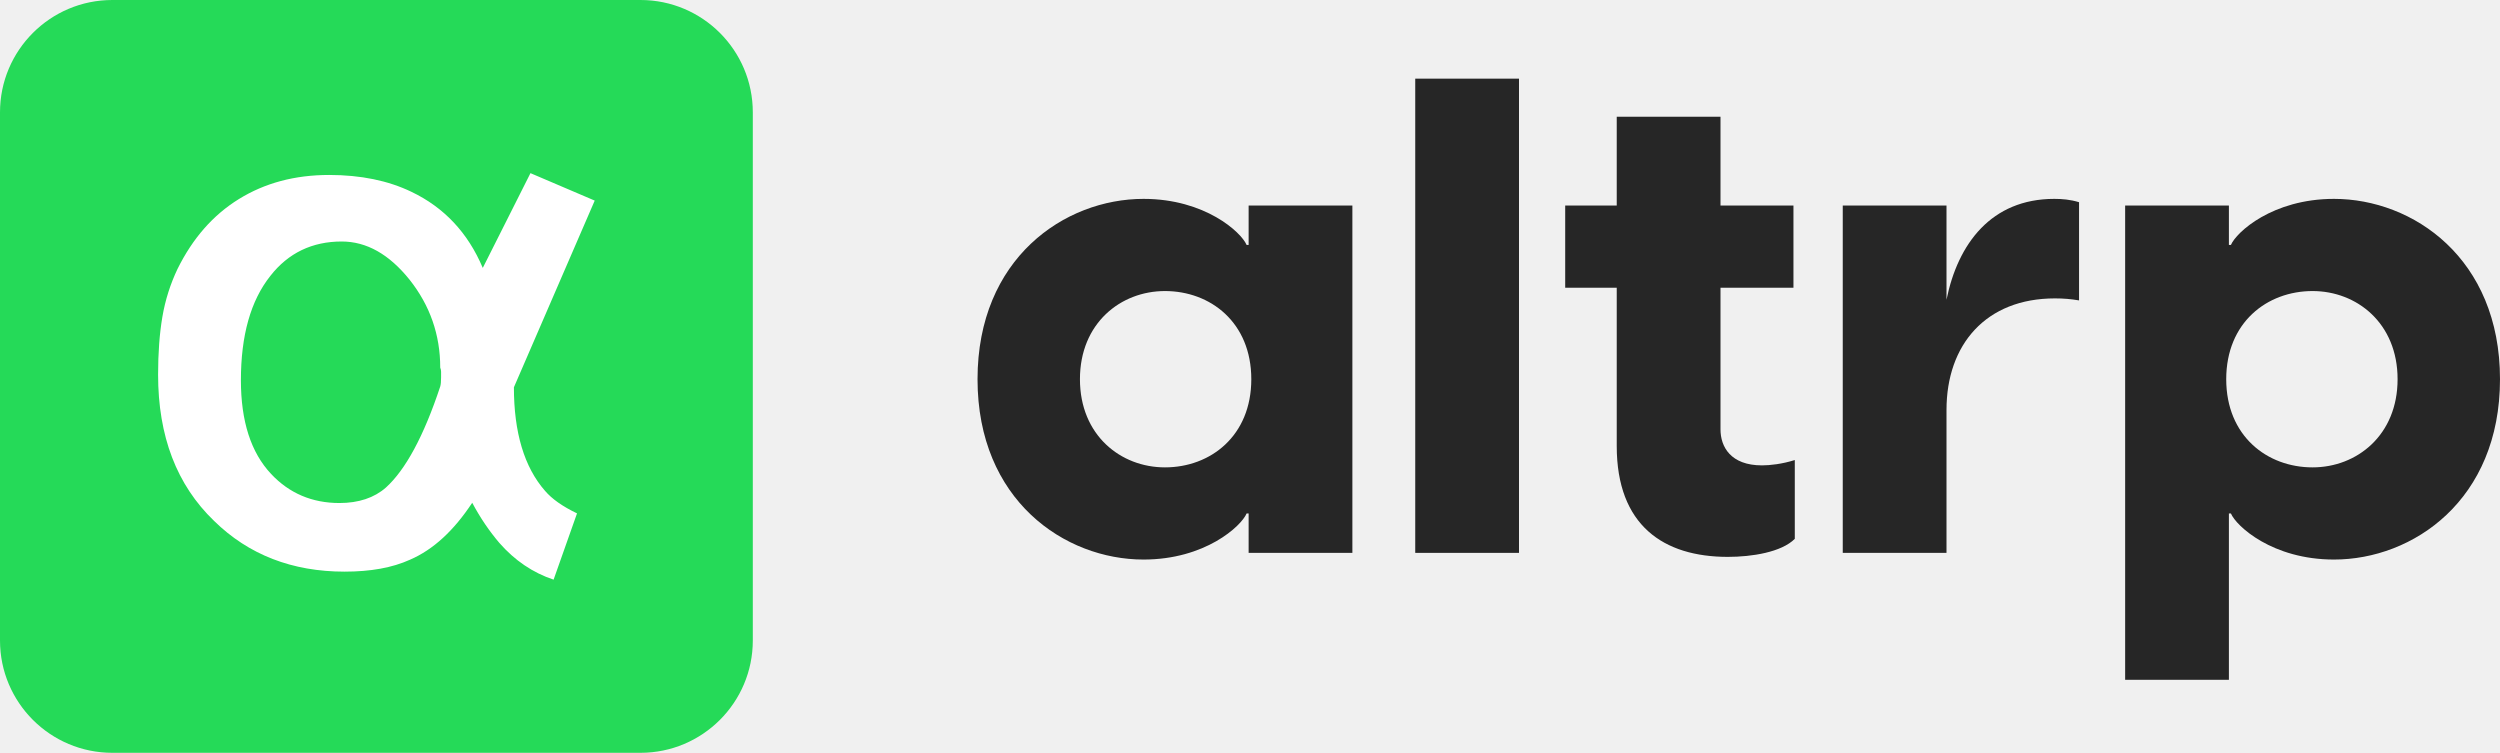
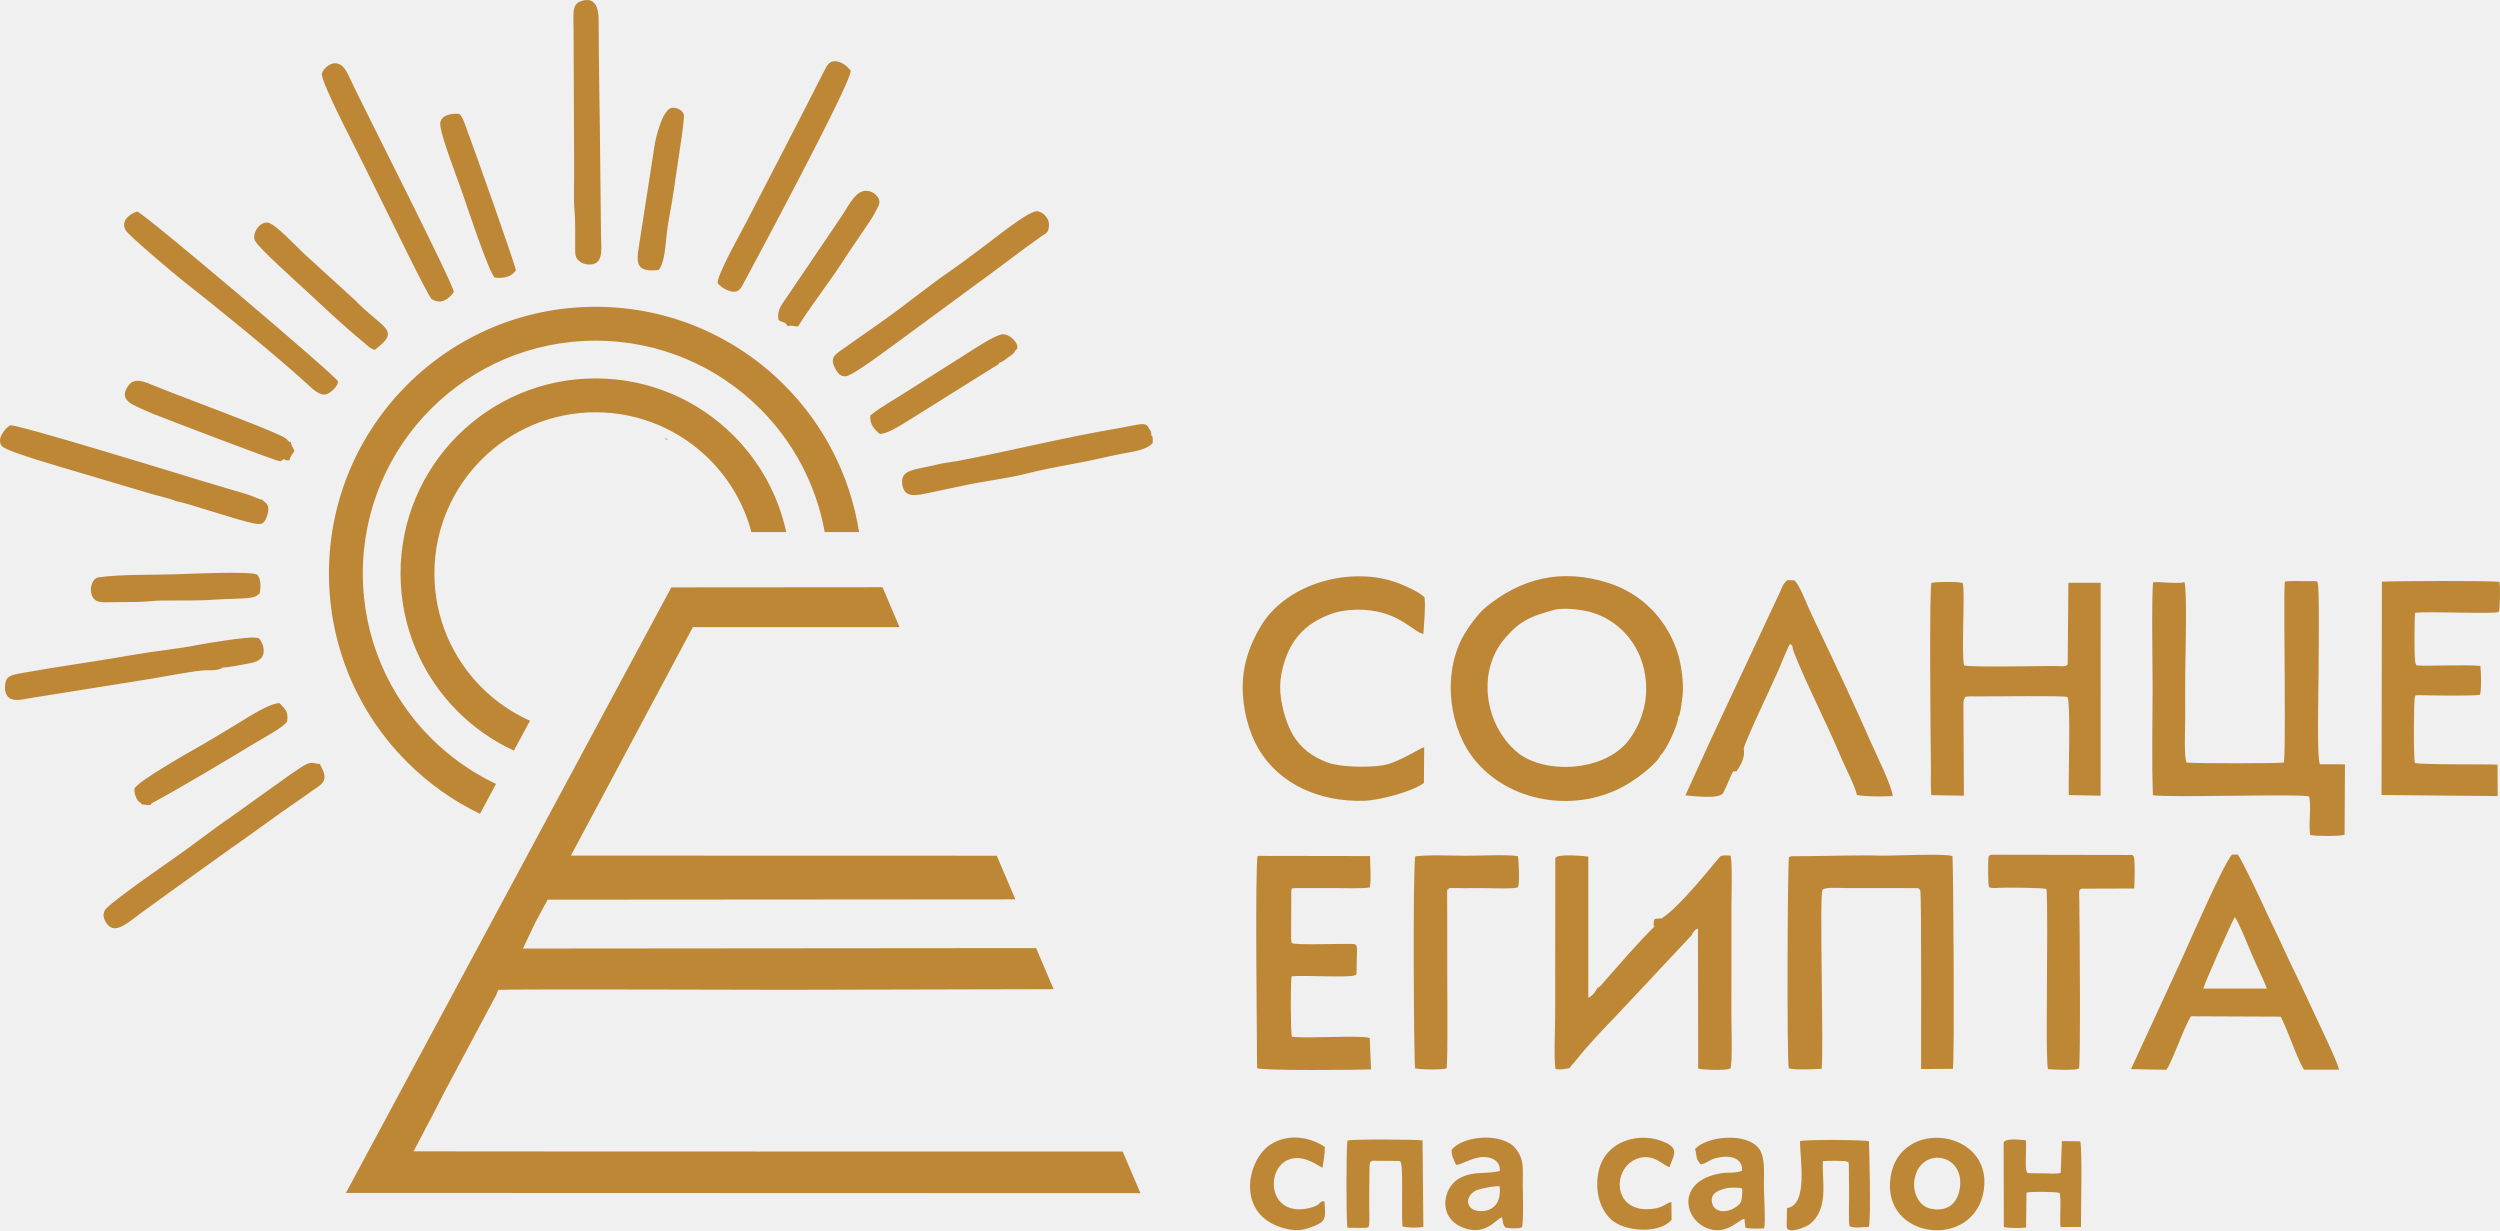
- <svg xmlns="http://www.w3.org/2000/svg" width="445" height="134" viewBox="0 0 445 134" fill="none">
-   <rect width="134" height="134" rx="20" fill="#25DA58" />
-   <path d="M105.86 35.706L91.475 68.936C91.475 76.956 93.305 83.132 97.016 87.372C98.236 88.8 100.116 90.137 102.709 91.382L98.54 103.18C94.83 101.936 91.628 99.77 88.883 96.636C87.154 94.608 85.528 92.257 84.054 89.492C80.801 94.423 77.141 97.834 72.973 99.631C69.821 101.06 65.958 101.752 61.333 101.752C52.031 101.752 44.253 98.756 38.103 92.718C31.444 86.312 28.14 77.647 28.14 66.678C28.14 62.852 28.394 59.396 28.903 56.4C29.411 53.404 30.326 50.547 31.597 47.873C34.291 42.435 37.9 38.287 42.525 35.429C47.151 32.572 52.488 31.143 58.588 31.143C64.23 31.143 69.11 32.157 73.227 34.139C79.022 36.904 83.291 41.421 85.934 47.689L94.423 30.82L105.86 35.706ZM78.361 68.798C78.462 68.475 78.513 67.922 78.513 67.185C78.513 66.77 78.513 66.447 78.513 66.171C78.513 65.94 78.462 65.664 78.361 65.433C78.361 59.58 76.531 54.372 72.922 49.809C69.262 45.246 65.246 42.988 60.824 42.988C55.589 42.988 51.319 45.016 48.117 49.118C44.609 53.542 42.881 59.718 42.881 67.692C42.881 74.974 44.66 80.55 48.269 84.376C51.471 87.787 55.538 89.538 60.418 89.538C63.823 89.538 66.619 88.616 68.703 86.773C72.159 83.638 75.413 77.693 78.361 68.798Z" fill="white" />
-   <path d="M203.549 99.6C214.511 99.6 220.945 93.656 221.898 91.397H222.256V98.411H240.724V36.589H222.256V43.603H221.898C220.945 41.344 214.511 35.4 203.549 35.4C189.489 35.4 174 45.981 174 67.5C174 89.019 189.489 99.6 203.549 99.6ZM192.23 67.5C192.23 57.513 199.498 51.807 207.362 51.807C215.464 51.807 222.732 57.394 222.732 67.5C222.732 77.606 215.464 83.193 207.362 83.193C199.498 83.193 192.23 77.487 192.23 67.5Z" fill="#262626" />
-   <path d="M251.913 98.411H270.381V14H251.913V98.411Z" fill="#262626" />
-   <path d="M307.558 99.124C311.848 99.124 317.09 98.292 319.473 95.914V81.886C317.209 82.599 315.065 82.837 313.635 82.837C308.035 82.837 306.248 79.508 306.248 76.417V51.212H319.235V36.589H306.248V20.777H287.779V36.589H278.605V51.212H287.779V79.389C287.779 93.537 296.12 99.124 307.558 99.124Z" fill="#262626" />
-   <path d="M328.01 98.411H346.478V72.969C346.478 61.318 353.508 53.114 365.78 53.114C367.329 53.114 368.64 53.233 370.07 53.471V35.994C368.521 35.519 367.091 35.4 365.661 35.4C354.461 35.4 348.504 43.366 346.478 53.352V36.589H328.01V98.411Z" fill="#262626" />
-   <path d="M378.276 121H396.744V91.397H397.102C398.055 93.656 404.489 99.6 415.451 99.6C429.511 99.6 445 89.019 445 67.5C445 45.981 429.511 35.4 415.451 35.4C404.489 35.4 398.055 41.344 397.102 43.603H396.744V36.589H378.276V121ZM396.268 67.5C396.268 57.394 403.536 51.807 411.638 51.807C419.502 51.807 426.77 57.513 426.77 67.5C426.77 77.487 419.502 83.193 411.638 83.193C403.536 83.193 396.268 77.606 396.268 67.5Z" fill="#262626" />
+ <svg xmlns="http://www.w3.org/2000/svg" xml:space="preserve" width="121.268mm" height="59.679mm" version="1.1" style="shape-rendering:geometricPrecision; text-rendering:geometricPrecision; image-rendering:optimizeQuality; fill-rule:evenodd; clip-rule:evenodd" viewBox="0 0 9505.21 4677.73">
+   <defs>
+     <style type="text/css">
+    
+     .fil0 {fill:#BD8736}
+    
+   </style>
+   </defs>
+   <g id="Layer_x0020_1">
+     <path class="fil0" d="M1887.05 3782.2l7.5 -18.64c32.53,-3.43 1056.68,-0.19 1087.94,-0.19l1023.4 -2.44 -66.52 -156.2 -1951.17 1.7 46.14 -97.16 47.87 -88.58 1778.3 -1.26 -70.68 -165.95 -1619.23 -0.44 463.58 -868.22 7.01 -0.53c266.72,0 512.05,0.03 778.81,0.03l-64.57 -151.66 -803.04 0.62 -1237.23 2302.27 4.88 0 3015.95 0.96 -67.43 -158.18 -2008.36 -0.34 -687.67 -0.53 78.55 -149.65 39.2 -76.97 196.75 -368.64zm969.86 -1759.25c-28.09,-105.99 -83.83,-200.71 -159.08,-275.95 -110.89,-110.89 -264.1,-179.47 -433.32,-179.47 -169.26,0 -322.43,68.58 -433.33,179.47 -110.93,110.89 -179.5,264.1 -179.5,433.33 0,169.25 68.58,322.46 179.5,433.35 52.65,52.69 114.9,95.81 183.85,126.54l-61.11 113.73c-79.97,-36.94 -152.28,-87.68 -213.83,-149.22 -134.2,-134.19 -217.22,-319.62 -217.22,-524.4 0,-204.78 83.02,-390.18 217.22,-524.38 134.23,-134.19 319.63,-217.22 524.41,-217.22 204.77,0 390.17,83.03 524.37,217.22 98.82,98.79 169.88,225.36 200.49,367l-132.47 0zm278.73 0c-32.56,-181.32 -120.31,-343.51 -245.27,-468.48 -160.18,-160.15 -381.45,-259.22 -625.85,-259.22 -244.41,0 -465.71,99.07 -625.86,259.22 -160.18,160.18 -259.23,381.45 -259.23,625.86 0,244.4 99.04,465.7 259.23,625.85 71.39,71.42 154.94,130.65 247.25,174.38l-61.04 113.61c-103.39,-49.82 -197.04,-116.66 -277.28,-196.91 -183.45,-183.48 -296.93,-436.96 -296.93,-716.93 0,-279.97 113.48,-533.42 296.93,-716.9 183.48,-183.48 436.97,-296.97 716.94,-296.97 279.96,0 533.41,113.49 716.9,296.97 148.39,148.39 250.98,342.58 284.81,559.52l-130.58 0zm-595.18 -351.32l-13.21 -6.76 3.95 5.96 9.26 0.8zm-2022.18 1361.86c6.02,11.58 6.58,13.46 16.08,18 2.1,2.77 0.62,4.01 6.91,7.04l24.32 2.74c14.41,-3.27 5.49,-1.17 10.53,-6.66 102.74,-55 292.96,-168.43 391.53,-228.33 26.36,-16.01 115.15,-63.91 123.98,-83.39 6.58,-42.69 -12.46,-48.73 -28.18,-69.38 -36.05,-1.48 -119.1,52.78 -149.84,71.52 -47.84,29.2 -88.98,53.95 -136.94,82.1 -27.68,16.26 -258.45,144.44 -265.73,172.43 -0.19,14.13 2.53,23.46 7.34,33.95zm270.83 -485.05c17.81,0.03 44.57,0.65 57.41,-10.49 17.16,0.92 83.52,-12.47 106.08,-16.7 37.04,-6.88 58.89,-26.23 46.63,-68.39 -5.55,-12.84 -8.05,-19.23 -16.39,-27.01l-13.05 -1.42c-26.98,-4.84 -188.27,21.85 -224.04,28.89 -75.74,14.93 -152.9,21.35 -226.67,34.44 -144.56,25.68 -301.57,46.75 -446.81,73.11 -14.69,2.69 -37.19,7.47 -45.62,19.6 -7.65,11.04 -10.21,38.36 -5.06,53.36 13.58,39.41 56.54,26.63 95.12,20.15l449.22 -71.85c45.4,-6.79 188.76,-35.74 223.17,-33.7zm5498.2 974.8c4.84,-2.65 4.26,-1.69 5.75,-3.04 -59.95,57.75 -135,145.66 -191.31,209.15 -7.87,8.88 -17.85,23.95 -28.05,26.47 -6.4,12.84 -19.37,31.75 -34.9,37.7l0.09 -536.71c-0.38,-0.1 -120.94,-14.04 -125.47,6.57l-0.56 598.51c0.21,43.23 -5.84,169.99 1.65,203.03 22.64,2.5 32.92,-0.18 52.81,-3.83 6.03,-9.5 16.45,-18.68 25.28,-30.25 36.31,-47.6 102.27,-117.2 144.27,-160.3l295.11 -314.93c4.41,-10.67 11.94,-21.88 23.75,-24.88l0.9 532.26c17.78,4.66 110.02,8.02 122.09,-0.54 9.06,-8.98 4.09,-185.71 4.09,-197.15 -0.01,-68.44 0.13,-136.88 0.24,-205.31 0.13,-68.44 0.03,-136.89 -0.06,-205.32 -0.06,-44.69 4.36,-167.41 -3.05,-201.8 -9.43,-0.31 -30.54,-2.13 -38.32,2.5 -7.45,4.43 -148.34,188.31 -223.57,236.33l-0.01 0c-32.22,3.49 -30.09,-5.34 -30.74,31.54zm-1909.83 -1867.59c0.09,-11.21 -1.92,-19.97 -9.26,-25.87 -6.6,-23.89 -29.57,-17.47 -54.69,-13.24 -20.65,3.46 -42.32,8.64 -61.79,11.88 -203.36,33.74 -410.09,86.35 -611.94,124.53 -19.35,3.68 -42.77,5.77 -62.31,10 -18.39,4.01 -41.29,9.69 -61.29,13.67 -57.96,11.55 -92.58,17.93 -85.46,66.3 7.9,53.43 56.18,40.09 102.74,30.68 37.16,-7.53 82.56,-17.19 121.7,-25.83 82.99,-18.33 171.45,-27.59 249.47,-47.5 82.1,-20.98 159.66,-32.53 244.16,-50.02 40.65,-8.43 80.62,-18.58 120.77,-25.9 44.51,-8.12 86.26,-13.46 112.35,-38.67 0.67,-6.54 1.6,-10.77 0.8,-17.62 -1.54,-13.09 -0.49,-7.84 -5.24,-12.41zm-577.53 -276.63c11.24,-2.16 20.72,-11.29 33.24,-20.25 13.43,-9.59 24.08,-15.77 27.07,-26.57 24.29,-11.51 -11.76,-59.84 -46.01,-61.29 -26.73,-1.11 -118.09,60.71 -151.32,81.76l-214.05 135.15c-44.75,29.48 -95.37,56.08 -140.02,91.61 -2.69,33.85 15.55,53.95 36.48,70.58 31.97,-0.24 92.93,-41.79 121.11,-58.92l305.3 -191.04c4.73,-2.99 9.7,-5.99 14.82,-9.05 10.15,-6.02 7.87,-3.58 13.39,-11.98zm-2720.63 366.63c10.96,6.48 5.53,3.92 20.5,4.81 12.78,-40.59 28.61,-23.4 11.14,-52.81 -4.69,-7.9 -0.24,-5.77 -4.88,-10.13 0,-24.13 3.03,1.58 -7.38,-8.89 -6.94,-3.61 0.86,-5.93 -29.2,-21.2 -59.23,-30.12 -351.5,-138.92 -431.78,-170.39 -25.98,-10.19 -52.49,-21.63 -78.26,-31.14 -35.84,-13.22 -58.09,-12.53 -76.05,17 -20.46,33.64 -2.65,52.75 23.49,66.45 20.43,10.68 53.86,25.46 75.03,33.95 47.07,18.89 471.35,181.82 483.7,180.62l13.7 -8.27zm5510.43 1187.44l12.22 -0.52c1.11,-3.37 35.74,-41.64 27.96,-85.93 1.36,-21.3 113.33,-254.84 131.85,-298.76 7.34,-17.43 37.44,-91.79 44.19,-99.32 14.45,8.58 3.49,3.15 16.18,35.5 45.12,114.9 128.73,277.21 175.89,391.65 12.93,31.42 58.79,121.42 61.88,146.88 40.49,6.91 93.73,6.08 136.35,4.11 -1.51,-35.89 -68.58,-170.71 -86.29,-211.63 -49.39,-114.16 -135.03,-295.83 -188.02,-407.06 -15.59,-32.69 -33.48,-69.16 -47.99,-102.68 -12.87,-29.82 -32.59,-80 -51.26,-98.73l-27.54 -0.99c-19.13,18.91 -16.85,22.46 -28.08,46.57l-264.31 563.94c-16.52,35.59 -31.61,69.35 -47.26,103.49l-47.5 104.44c29.07,2.28 127.68,15.58 143.64,-8.74l16.2 -35c4.41,-10.53 17.25,-41.21 21.88,-47.23zm-276.38 -62.06c18.36,-11.64 69.69,-120.34 67.03,-144.87 2.87,-3.49 2.28,-1.08 4.75,-7.31 0.06,-0.09 2.63,-10.1 2.85,-11.05 1.69,-7.71 2.34,-11.76 3.61,-19.6 8.74,-53.74 9.63,-84.23 1.54,-140.4 -8.33,-58.03 -25.77,-104.63 -52.5,-150.68 -50.98,-87.96 -132.03,-151.29 -226.41,-181.07 -178.45,-56.36 -331.69,-17.57 -466.78,94.13 -28.05,23.21 -68.73,78.37 -88.61,116.76 -75.36,145.46 -48.42,349.22 53.55,468.88 139.76,164.04 403.79,199.41 592.89,74.69 26.52,-17.47 96.11,-68.43 108.09,-99.47zm2000.91 28.37c-11.91,-11.02 -5.64,-143.67 -5.86,-170.18 -0.49,-57.01 -0.24,-114.1 0.06,-171.11 0.24,-54.38 8.06,-316.6 -3.36,-345.43 -15.31,8.95 -92.56,-1.82 -118.67,1.11 -6.64,48.86 -1.83,331.45 -2.07,405.92 -0.46,132.1 -3.33,272.37 1.14,403.73 61.66,10.5 568.04,-6.76 593.75,5 10.09,39.44 -3.64,109.93 4.6,146.26 20.58,4.91 108.85,5.18 130.46,-0.62l1.39 -268.11 -95.37 -0.27c-12.38,-26.92 -4.91,-291.54 -5,-344.16 -0.09,-40.19 4.35,-337.9 -3.92,-346.72 -3.89,-7.47 3.17,-3.06 -9.7,-5.21l-51.47 -0.19c-18.25,0 -45.96,-1.14 -63.03,1.7 -4.08,21.29 -0.74,296.84 -0.74,343.57 0,60.93 2.5,303.61 -2.77,344.34 -15.99,4.04 -342.46,3.8 -369.44,0.38zm-3278.86 1667.71c-23.92,0 -8.15,14.01 -55,25.52 -165.71,40.74 -172.4,-164.72 -68.64,-187.47 55.37,-12.09 105.46,32.32 116.6,34.42 3.39,-28.77 9.29,-47.66 8.65,-79.13 -52.63,-34.75 -135.25,-54.44 -206.02,-9.11 -92,58.92 -135.46,273.18 56.88,320.09 45.62,11.15 72.62,5.06 111.26,-11.11 39.5,-16.58 42.69,-26.3 36.27,-93.21zm1312.29 -129.75c13.36,-40.03 37.59,-67.65 -12.16,-91.69 -98.06,-47.37 -234.38,-10.5 -258.3,111.76 -16.54,84.6 14.57,163.33 69.23,193.95 54.38,30.46 161.17,37.93 209.07,-12.72l-0.77 -68.67c-21.42,5.37 -29.26,18.49 -58.61,24.05 -167.49,31.6 -172.68,-156.14 -67.65,-189.94 60.31,-19.38 95.4,28.21 119.2,33.27zm-3387.78 -3220.67c19.35,12.56 25.77,4.56 33.7,23.02 25.15,-3.95 21.23,1.91 40.74,1.36 37.16,-62.13 127.68,-180.46 171.6,-249.35 28.36,-44.47 56.44,-83.63 85.24,-126.88 15.8,-23.67 27.19,-38.89 40.52,-65.55 5.99,-12.01 15.4,-24.23 10.4,-40.62 -3.39,-11.05 -18.15,-24.72 -26.88,-28.4 -51.88,-21.66 -77.5,32.22 -115.16,91.48l-214.16 316.26c-13.43,19.34 -33.09,43.7 -26.02,78.67zm-470.57 -667.27l-59.69 383.7c-12.32,72.03 -8.65,101.79 73.61,93.52 23.51,-20.37 27.83,-104.14 32.13,-141.94 5.46,-47.77 17.9,-102.25 24.78,-150.67l34.04 -230.03c1.76,-14.01 3.17,-25.96 4.54,-40.03 0.61,-6.64 1.66,-14.17 1.91,-20.74 0.74,-19.63 -20.74,-33.27 -42.62,-33.67 -40.12,-0.74 -66.76,125.06 -68.7,139.87zm-609.09 505.7c37.28,5.34 65.39,-4.44 81.05,-26.67 2.84,-8.58 -160.8,-468.33 -182.13,-524.71 -7.99,-21.14 -18.61,-57.96 -32.4,-70.46 -31.42,-3.89 -72.01,5.31 -73.12,37.34 -1.29,37.38 68.73,217.41 82.54,257.41 19.38,56.26 99.07,298.17 124.07,327.09zm-455.24 275c102.1,-77.68 32.53,-77.28 -76.97,-190.49l-195.06 -177.99c-24.93,-22.75 -107.16,-112.56 -135.4,-115.28 -33.36,-3.21 -60.52,43.86 -47.87,69.29 13.24,26.61 161.23,159.35 188.45,184.5 76.7,70.8 145.83,137.19 227.4,203.92 11.05,9.01 23.08,22.87 39.44,26.05zm-1053.56 865.42c-21.63,7.22 -32.53,42.66 -21.79,68.83 11.98,29.23 39.38,25.55 75.83,25.25 33.12,-0.31 66.17,-0.53 99.29,-1.05 30.77,-0.53 61.51,-5.03 92.31,-5.37 61.76,-0.71 137.4,1.58 197.47,-3.36 25.95,-2.13 117.86,-3.31 140.43,-7.66 21.3,-4.11 20.52,-7.63 32.25,-15.65 4.94,-27.1 5.06,-56.39 -10.1,-72.19 -26.49,-13.12 -255.18,-2.81 -305.21,-1.02 -93.45,3.36 -211.63,-0.84 -300.49,12.22zm7463 2470.05l77.63 -0.8c-0.84,-52.07 5.71,-298.55 -3.03,-325.43l-69.6 -0.81 -4.53 120.9c-18.65,5.21 -46.7,1.39 -67.1,1.63 -11.63,0.13 -22.59,0.16 -34.23,-0.12 -29.07,-0.68 -23.7,0.24 -27.4,-6.15 -8.86,-10.58 0.06,-96.82 -4.17,-119.69 -19.85,-1.29 -66.17,-7.16 -79.69,3.86 -5.28,5.62 -1.69,-6.23 -4.38,8.74l0.78 317.24c17.1,5.13 65.86,4.51 84.6,2.29l1.63 -132.78c15.16,-4.66 113.65,-3.73 124.69,1.08 8.86,7.93 0.46,105.86 4.81,130.03zm-1040.25 -72.54l-1.17 72.69c5.17,26.77 66.42,1.94 83.12,-8.1 81.13,-58.07 49.55,-169.86 54.77,-243.06 10.8,-1.49 90.26,-2.12 91.42,2.17 6.18,4.34 4.27,-6.25 7.1,12.93l0.97 109.78c0.26,24 -2.59,107.19 1.62,122.75 18.4,8.84 51.47,2.63 73.13,2.74 9.6,-20.42 1.29,-320.1 0.6,-325.9 -22.09,-5.78 -240.22,-7.02 -262.16,-0.51 -0.21,60.83 32.49,245.25 -49.41,254.49zm-1670.87 -256.62c-5.18,21.6 -5.43,309.31 -0.24,331.34 13.33,0.62 26.51,0.49 39.84,0.56 6.85,0 13.92,0.19 20.71,0.06 30.31,-0.49 21.52,4.3 22.28,-125.52 0.16,-21.66 0.34,-43.33 0.53,-64.99l0.89 -48.18c2.35,-17.57 0.43,-8.33 5.68,-12.74 2.96,-3.92 -6.29,-1.64 7.9,-3.71l96.05 0.74c14.04,1.58 5.09,-0.06 7.49,4.1 8.31,2.81 6.27,104.23 6.39,117.97 0.44,41.72 -0.99,85.27 1.18,126.73 20,5.83 57.87,5.77 79.72,2.19l-3.15 -329.31c-32.07,-3.3 -267.53,-5.13 -285.27,0.78zm1431.64 183.63c14.81,-4.66 28.15,-4.57 45.74,-4.38 26.49,0.27 24.72,1.11 22.87,27.28 -1.23,17.68 -2.5,28.37 -12.62,37.62 -37.96,34.69 -91.82,32.13 -101.08,-4.91 -10.06,-40.34 27.35,-50 45.09,-55.62zm-110.28 -151.69c7.93,25.71 0.4,38.12 22.41,58.61 17.13,-2.68 28.73,-13.3 43.3,-19.04 42.93,-16.98 115.55,-17.62 113.27,42.56 -17.68,10.77 -55.43,6.45 -77.78,9.97 -180.98,28.42 -144.29,191.85 -36.32,214.87 63.36,13.52 106.79,-42.22 122.9,-41.32l3.83 33.76c13.88,4.57 52.87,3.58 71.32,2.59 5.71,-27.07 -0.89,-123.24 -1.23,-158.27 -0.46,-46.17 6.51,-111.94 -18.62,-145.21 -46.51,-61.55 -195.64,-48.79 -243.08,1.48zm-742.98 142.13c11.51,110.39 -89.97,102.28 -109.19,82.03 -23.21,-24.38 -5.86,-54.04 19.54,-66.3 13.21,-6.36 73.45,-18.89 89.65,-15.74zm-182.49 -138.7c-1.14,22.06 9.13,40.34 17.46,57.34 21.33,-1.18 57.16,-26.23 95.3,-29.79 37.32,-3.49 74.17,14.81 70.28,53.03 -55.98,12.84 -96.39,-0.83 -148.97,25.31 -75.65,37.56 -90.9,172.43 35.8,197.31 66.39,13.05 103.61,-42.53 121.48,-46.85 3.83,16.97 2.52,27.1 13.73,39.47 18.05,3.24 46.14,4.51 61.45,-0.96 8.05,-6.42 3.92,-153.03 3.95,-161.42 0.02,-61.91 6.23,-95.99 -26.76,-137.87 -49.66,-63.03 -201.72,-50.06 -243.73,4.41zm1931.41 150.56c-9.23,51.45 -44.63,86.13 -109.23,73.42 -44.76,-8.79 -73.67,-62.74 -60.71,-119.23 27.41,-119.47 194.25,-89.63 169.94,45.81zm91.85 3.43c35.68,-231.14 -319.87,-279.75 -354.44,-50.68 -36.11,239.35 319.12,279.44 354.44,50.68zm-6372.57 -3064.27c14.72,13.4 44.29,43.96 68.86,37.97 16.82,-4.08 38.74,-25.4 43.76,-38.58 1.42,-3.77 2.72,-6.61 2.1,-11.48 -2.01,-15.8 -742.86,-644.28 -763.28,-645.14 -31.42,8.92 -65.65,40.43 -41.42,73.91 17.66,24.38 187.81,167.75 218.86,191.97 123.7,96.66 344.56,276.26 471.13,391.35zm1558.64 -385.11c10.62,13.33 29.69,27.35 54.17,32.13 26.41,5.22 35.52,-15.06 46.26,-35 40.83,-75.83 408.57,-760.97 405.67,-804.74 -13.12,-15.25 -26.95,-29.78 -50.38,-34.81 -31.35,-6.73 -40.86,16.42 -50.52,35.46 -96.86,191.02 -195.99,381.35 -294.29,571.59 -20.68,41.27 -112.74,201.42 -110.93,235.37zm-1512.96 1828c-21.7,0.92 -28.3,-15.16 -69.13,11.73 -16.55,10.93 -38.09,25.06 -55,37.4l-213.43 152.77c-65.68,44.29 -146.85,108.76 -212.37,153.82 -37.44,25.77 -66.58,47.47 -108.3,76.39 -22.44,15.55 -142.8,102.31 -156.45,121.01 -17.99,24.72 1.73,53.67 15.25,64.66 29.72,24.1 76.45,-18.83 117.07,-48.7 36.51,-26.89 70.77,-51.42 107.19,-77.65l213.24 -152.96c16.7,-12.74 34.47,-24.56 52.25,-36.76l161.51 -115.89c36.54,-26.36 70.96,-48.34 108.68,-75.96 47.25,-34.6 79.9,-39.81 39.5,-109.87zm509.84 -1793.77c-0.22,-29.9 -342.12,-698.66 -402.71,-828.56 -37.5,-80.44 -94.87,-23.4 -98.86,-2.19 -5.83,31.11 142.04,309.37 165.58,359.84l175.36 354.78c5.87,11.45 68.68,137.77 76.67,142.74 35.31,21.82 62.87,1.14 83.96,-26.6zm2205.57 -305.21c-30.12,10.86 -79.5,47.62 -111.14,71.2 -61.95,46.14 -147.28,113 -208.24,154.63 -79.69,54.44 -184.38,140.21 -259.74,192.03l-160.62 113.11c-19.13,14.2 -33.95,26.98 -18.33,59.57 9.63,20.03 24.02,42.72 51.76,32 40.09,-15.49 173.29,-117.16 215.36,-147.28l260.37 -191.48c85.03,-60.55 175,-132.12 262.27,-192.9 9.48,-6.57 19.17,-10.18 22.68,-22.06 3.64,-12.38 4.39,-26.27 -0.21,-37.29 -6.94,-16.6 -29.26,-40.52 -54.17,-31.54zm-1719.56 -801.9c-38.95,12.09 -30.52,46.14 -30.74,107.87l2.23 547.52c0.24,43.02 -2.56,98.76 1.29,140.27 3.79,40.62 2.25,89.66 2.59,133.48 0.18,26.11 -2.9,42.84 12.65,57.41 13.95,13.08 36.08,19.23 56.69,13.8 38.89,-10.21 29.45,-65.5 28.92,-108.83l-4.44 -410.67c-1.08,-89.72 -3.06,-182.29 -3.68,-273.77 -0.27,-45.65 -0.96,-91.23 -1.02,-136.91 -0.05,-43.58 -12.81,-86.29 -64.5,-70.18zm-1542.9 1901.63c49.38,8.43 235.21,73.52 297.62,85.09 23.4,4.32 34.01,3.77 43.49,-15.06 8.98,-17.9 18.98,-50.71 -0.99,-64.78l-12.25 -10.71c-10.71,-0.46 -37.69,-14.66 -53.76,-19.29l-179.82 -53.48c-75.33,-23.4 -702.26,-215.86 -724.12,-209.84 -18.46,9.72 -54.01,52.47 -31.45,79.29 17.93,21.29 244.07,84.75 278.42,95.4l287.28 85.3c23.73,7.6 78.58,19.13 95.59,28.08zm4839.14 1476.64c2.56,-5.28 -7.71,-3.76 10.86,-5.56l51.72 0.68c22.81,-0.03 45.65,-0.25 68.46,-0.25 28.77,-0.02 110.31,4.01 131.08,-2.62 1.26,-2.34 1.39,1.2 3.55,-8.27 4.1,-18.12 1.05,-99.73 -2.56,-110.89 -54.17,-6.61 -139.5,-1.14 -197.1,-1.3 -55.61,-0.12 -139.87,-4.62 -192.43,2.38 -10.32,26.2 -5.93,797.42 -0.78,805.48 5.53,4.91 107.41,7.62 119.69,-0.06 4.84,-32.16 2.63,-289.47 2.44,-343.17 -0.18,-57.04 -0.37,-114.1 -0.09,-171.11l-0.43 -150.92c0.53,-13.24 -2.34,-13.14 5.59,-14.38zm2089.28 -6.23c25.68,-1.58 169.28,-0.78 183.52,4.59 5.43,29.39 2.12,291.54 2.22,344.9 0.06,47.07 -3.49,319.13 3.89,339.81 22.41,2.37 102.47,5.31 117.59,-1.79 6.76,-7.22 3.15,-543.97 1.36,-646 -0.43,-24.97 -3.34,-32.84 8.24,-38.27l200.67 -0.59c1.18,-17.46 4.7,-114.87 -2.99,-123.11 -4.97,-5.34 1.48,-4.35 -28.7,-4.44l-486.07 -0.86c-27.47,0.34 -35.06,-3.12 -36.6,13.14 -1.72,18.15 -1.91,104.23 2.5,109.23 3.46,2.34 0.22,2.09 6.98,3.43 2.07,0.43 7.75,0.74 10,0.83 6.08,0.22 12.38,-0.13 17.41,-0.86zm1459.17 -1164.02l-1.39 811.15 441.6 4.01 -0.56 -122.93 -0.46 3.39c-43.34,-2.16 -298.89,1.02 -313.79,-6.7 -5.4,-17.16 -4.62,-243.08 0.25,-252.65 6.36,-5.21 -8.49,-1.98 9.88,-4.66 2.84,-0.4 13.73,0.06 17.25,0.13 40.92,0.99 203.3,3.24 220.18,-1.86 6.07,-18.21 4.41,-86.08 1.54,-109.72 -57.6,-5.21 -208.49,1.21 -232.22,-1.29 -20.74,-2.19 -7.34,1.26 -13.54,-6.48 -6.61,1.18 -5.56,-176.14 -2.38,-194.01 49.91,-6.66 306.23,6.02 317.78,-3.55 0.46,-0.8 1.26,-2.87 1.39,-2.41 1.7,5.56 6.23,-85.12 1.36,-111.44 -20.28,-5.46 -403.82,-3.58 -446.87,-0.99zm-3843.2 1854.41l-5.21 -119.29c-32.6,-12.13 -237.19,2.93 -295.89,-4.88 -5.53,-23.12 -4.91,-201.2 -1.42,-229.57 42.84,-5.62 221.08,6.45 241.47,-4.48 3.8,-2.69 6.02,5.28 6.08,-23.64 0.22,-96.48 11.39,-95.49 -29.23,-95.22 -10.31,0.09 -20.55,0.03 -30.83,0 -32.9,-0.06 -177.5,4.48 -185.68,-3.3 -3.7,-3.55 -3.27,-14.48 -3.33,-21.3l0.67 -178.64c3.09,-6.17 -2.84,-7.65 13.61,-9.1l133.64 -0.09c31.42,-0.31 127.71,3.24 151.32,-2.59 6.2,-36.05 0.83,-82.47 1.02,-119.38l-0.74 0.34 -426.53 -0.68c-10.93,35.8 -2.35,710.6 -2.35,807.08 19.42,10.21 382.62,6.85 433.39,4.73zm3164.1 -307.31c2.96,-16.02 112.22,-262.06 119.91,-272.06 11.14,11.05 52.9,113.7 61.91,135.49 19.13,46.33 42.84,92.34 60.28,136.64l-242.1 -0.06zm-275.03 306.33l134.75 2.47c23.08,-31.58 72.13,-176.57 94.25,-203.46l340.43 1.39c15.18,30 29.57,66.91 43.06,100.65 10.83,27.1 32,82.07 45.74,100.98l132.93 0.06c-2.16,-22.1 -75.52,-173.61 -91.53,-208.29 -32.32,-70.07 -63.74,-136.51 -96.97,-204.69 -16.36,-33.55 -31.36,-68.05 -47.84,-102.52 -15.71,-32.84 -32.77,-67.87 -48.49,-102.13 -14.93,-32.5 -85.64,-183.39 -100.31,-200.39l-21.94 0.12c-33.21,37.51 -164.63,339.14 -195.16,406.97l-188.92 408.86zm-2688.22 -1088.13l1.11 -135.37c-14.63,0.8 -95.31,57.96 -156.61,68.08 -56.98,9.41 -165.09,7.63 -213.21,-11.26 -56.36,-22.13 -97.31,-51.58 -128.95,-103.55 -25.89,-42.56 -49.66,-123.36 -48.92,-185.27 0.74,-59.97 25.09,-132.9 55.53,-175.09 31.42,-43.61 70.39,-74.26 134.01,-98.64 59.13,-22.66 141.39,-23.06 203.61,-4.6 81.91,24.35 123.05,74.72 151.36,79.13 2.31,-35.28 9.32,-107.34 4.29,-139.6 -16.6,-17.03 -64.5,-39.84 -94.94,-51.79 -179.5,-70.37 -428.66,-3.61 -527.36,161.82 -38.71,64.84 -68.03,138.17 -68.95,228.76 -0.92,87 23.89,176.14 60.18,237.62 81.14,137.41 235.19,201.54 398.52,197.69 62.96,-1.48 189.78,-36.57 230.33,-67.93zm2056.35 -321.01l-0.67 -0.34c2.99,-5.28 0.92,-7.44 21.01,-7.93 7.78,-0.22 16.2,0.09 24.04,0.19 55.06,0.61 337.87,-3.77 345.74,2.34 13.36,10.4 3.37,324.22 5.31,372.86l121.08 2.34 0.24 -809.33 -122.72 -0.03 -2.62 309.81c-6.83,10.31 -24.75,6.85 -45.81,6.61 -17.16,-0.25 -34.2,0.09 -51.36,0.19 -56.42,0.31 -270.06,4.69 -296.57,-2.75 -11.58,-42.93 4.57,-283.17 -5.37,-312.92 -16.2,-6.61 -99.69,-4.94 -118.8,-0.92 -8.79,17.59 -3.55,596.35 -2.13,708.38 0.34,26.14 -2.12,75.99 1.86,98.86l123.61 2.07 -1.83 -323.36c0.06,-7.99 0,-16.08 0.09,-24.01 0.22,-22.81 2.41,-18.21 4.88,-22.04zm-170.18 728.48c0.44,0.92 1.05,1.98 1.3,2.75 4.97,16.26 2.28,653.31 2.87,677.43l120.83 -0.65c6.94,-29.42 1.42,-801.25 -1.58,-808.87 -26.3,-10.86 -230.52,-0.78 -278.52,-1.76 -49.63,-2.9 -190.99,1.27 -256.76,1.76l-65.12 0.34c-12.19,0.19 -12.63,-0.62 -21.11,3.79 -5.43,11.51 -8.68,779.03 -0.65,802.67 19.85,7.25 97.93,3.55 124.78,1.73 8.51,-89.14 -9.08,-656.75 3.24,-679.96 8.15,-11.77 65.55,-7.01 88.92,-7.16l263.79 0.28c13.27,0.55 13.54,-0.62 17.99,7.65zm-1390.5 -1065.69c34.42,-9.66 105.71,-0.37 135.77,7.87 105.46,28.86 191.23,117.57 209.93,241.75 14.38,95.71 -13.7,176.17 -56.66,238.18 -90.03,130.03 -330.64,140.77 -434.03,50.27 -120.77,-105.71 -149.14,-304.93 -43.64,-428.6 61.08,-71.66 102.9,-85.46 188.63,-109.48z" />
+   </g>
</svg>
